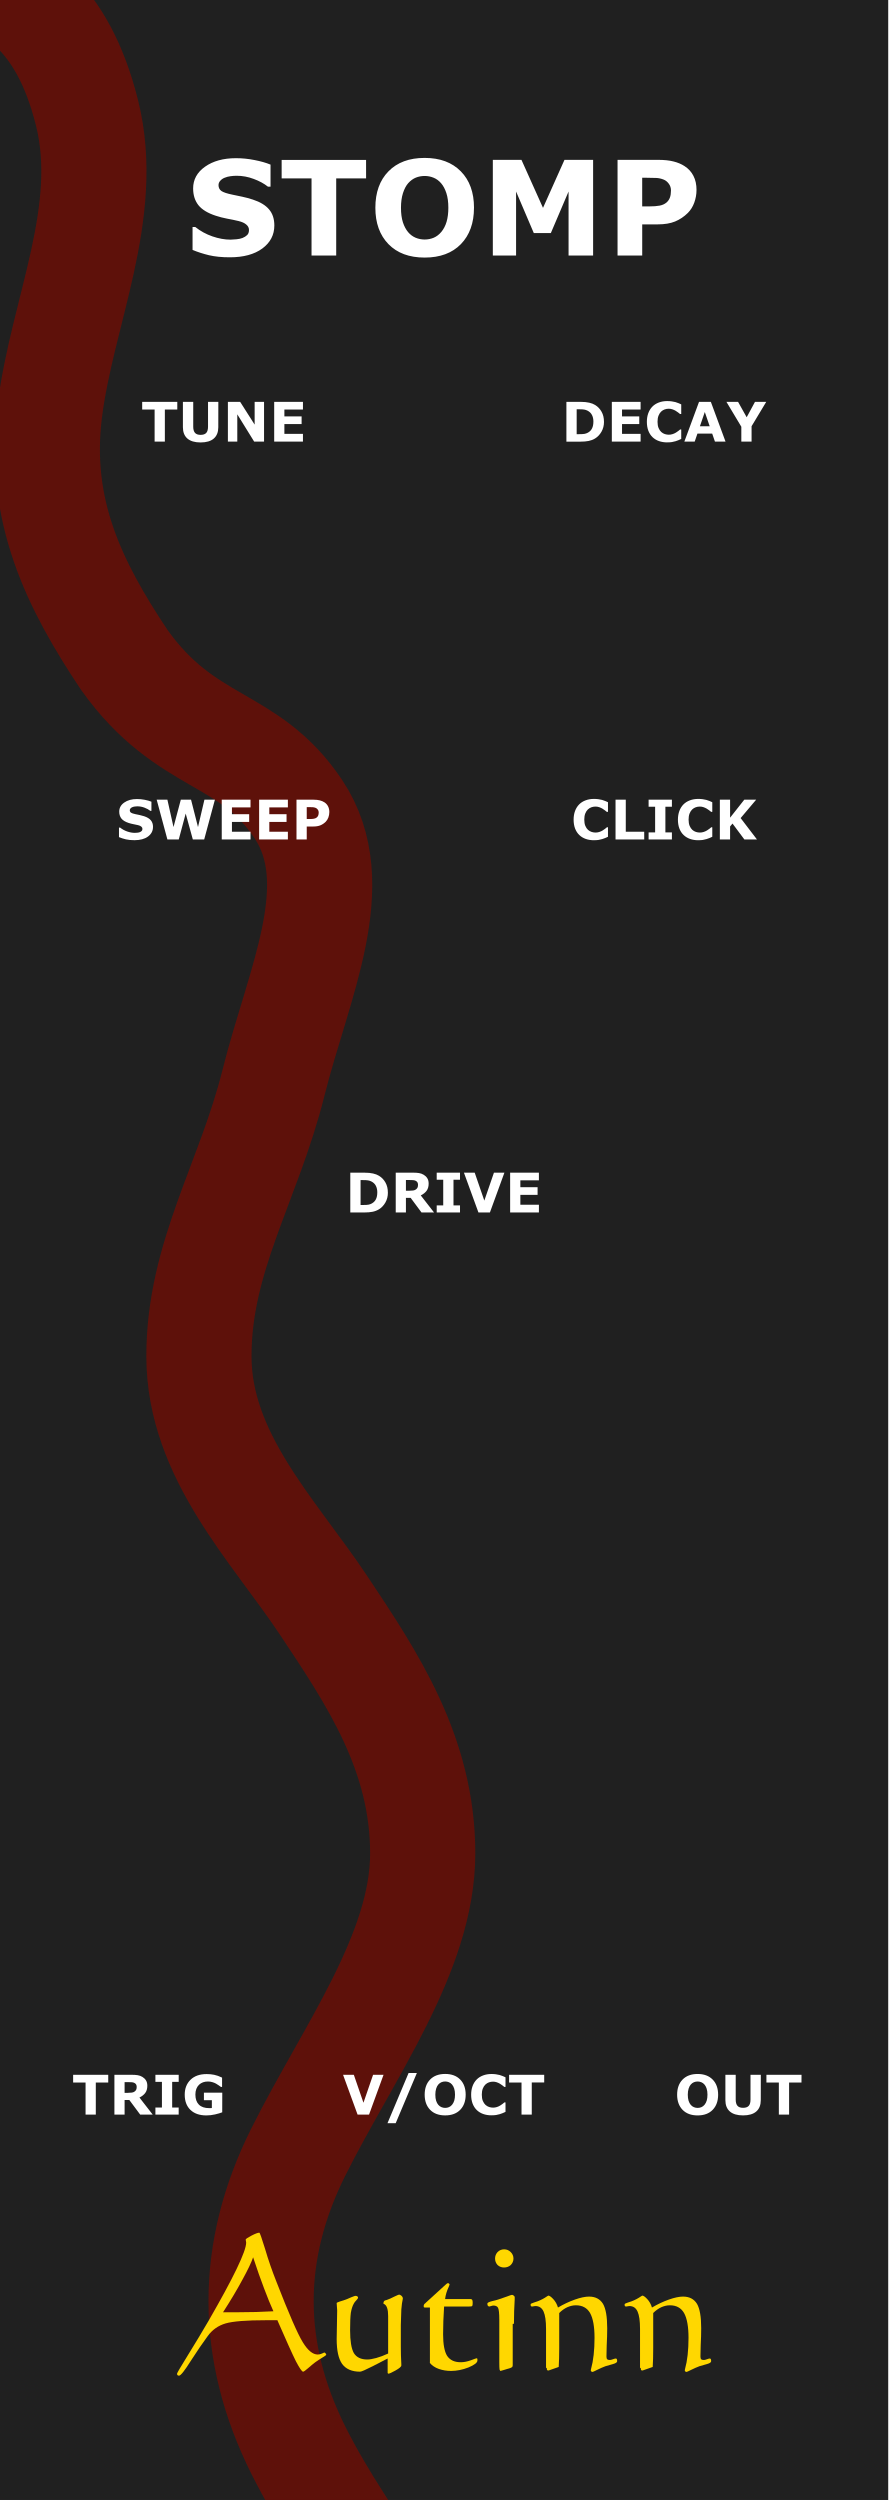
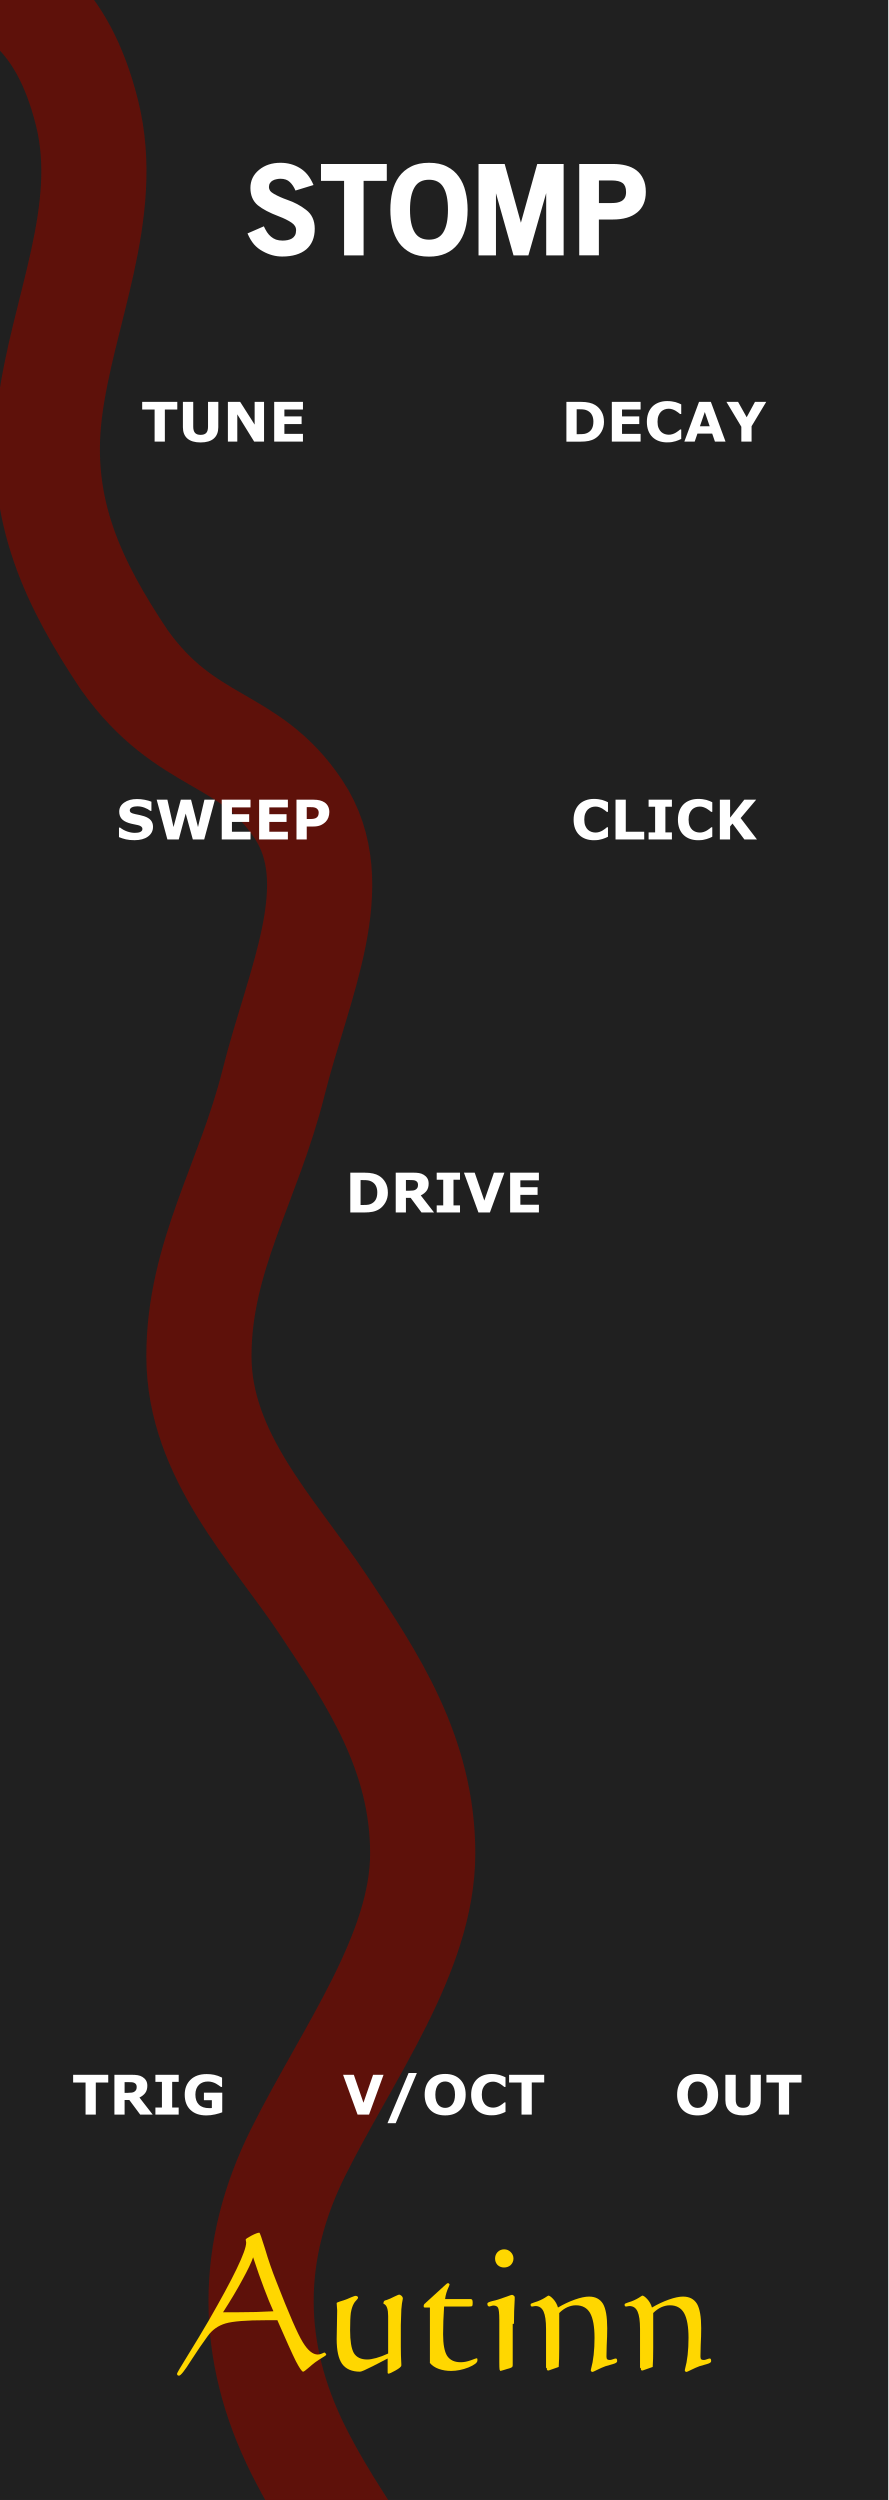
<svg xmlns="http://www.w3.org/2000/svg" width="135" height="380" viewBox="0 0 35.719 100.542" version="1.1" id="svg8">
  <defs id="defs2" />
  <g transform="translate(0,-196.4583)" id="layer1">
    <path id="rect817" d="M 2.5e-7,196.458 H 35.719 V 297 H 2.5e-7 Z" style="fill:#202020;fill-opacity:1;stroke:none" />
    <path style="fill:none;stroke:#5e110a;stroke-width:4.23;stroke-linecap:butt;stroke-linejoin:miter;stroke-opacity:1" d="m -1.5,195.0 c 2.0,1.0 4.0,2.0 5.0,6.0 1.0,4.0 -1.0,8.0 -1.5,12.0 -0.5,4.0 1.0,7.0 3.0,10.0 2.5,3.5 5.0,3.0 7.0,6.0 2.0,3.0 0.0,7.0 -1.0,11.0 -1.0,4.0 -3.0,7.0 -3.0,11.0 0.0,4.0 3.0,7.0 5.0,10.0 2.0,3.0 4.0,6.0 4.0,10.0 0.0,4.0 -3.0,8.0 -5.0,12.0 -2.0,4.0 -2.0,8.0 0.0,12.0 2.0,4.0 5.0,7.0 6.0,11.0" id="path685_stomp" />
    <g transform="translate(5.95, 0)" style="fill:#ffd700" id="g6">
      <path d="m 5.05,289.42 q -0.17,-0.37 -0.38,-0.93 -0.21,-0.55 -0.44,-1.25 -0.11,0.32 -0.43,0.90 -0.31,0.58 -0.78,1.31 0.10,0.00 0.22,0.00 0.12,0 0.36,0 0.39,0 0.75,-0.01 0.36,-0.01 0.70,-0.03 z m 0.14,0.35 q -0.09,0 -0.24,0.00 -0.14,0.00 -0.19,0.00 -1.20,0 -1.64,0.13 -0.44,0.13 -0.71,0.50 -0.31,0.42 -0.69,1.01 -0.37,0.59 -0.47,0.59 -0.04,0 -0.06,-0.02 -0.02,-0.02 -0.02,-0.06 0,-0.04 0.44,-0.75 0.44,-0.71 0.83,-1.38 0.75,-1.30 1.13,-2.09 0.38,-0.79 0.38,-1.05 0,-0.03 -0.01,-0.07 -0.01,-0.04 -0.01,-0.05 0,-0.04 0.23,-0.16 0.23,-0.12 0.32,-0.12 0.03,0 0.23,0.65 0.19,0.65 0.46,1.33 0.75,1.93 1.06,2.43 0.30,0.49 0.60,0.49 0.08,0 0.17,-0.04 0.08,-0.04 0.10,-0.04 0.02,0 0.04,0.03 0.03,0.03 0.03,0.06 0,0.02 -0.15,0.11 -0.15,0.09 -0.29,0.19 -0.12,0.09 -0.29,0.24 -0.16,0.14 -0.20,0.14 -0.07,0 -0.29,-0.42 -0.21,-0.42 -0.75,-1.66 z" id="path1" />
      <path d="m 9.64,291.31 q -0.24,0.12 -0.60,0.31 -0.43,0.22 -0.51,0.22 -0.49,0 -0.72,-0.31 -0.22,-0.31 -0.22,-1.00 0,-0.16 0.01,-0.55 0.01,-0.39 0.01,-0.61 0,-0.04 -0.01,-0.14 -0.01,-0.09 -0.01,-0.15 0,-0.02 0.12,-0.06 0.09,-0.03 0.16,-0.05 0.15,-0.05 0.30,-0.12 0.15,-0.06 0.17,-0.06 0.05,0 0.08,0.02 0.03,0.02 0.03,0.05 0,0.04 -0.07,0.11 -0.07,0.07 -0.10,0.13 -0.08,0.14 -0.12,0.37 -0.03,0.23 -0.03,0.70 0,0.65 0.15,0.92 0.16,0.26 0.54,0.26 0.14,0 0.36,-0.06 0.22,-0.06 0.48,-0.18 v -1.51 q 0,-0.40 -0.16,-0.48 -0.03,-0.01 -0.03,-0.02 0,-0.11 0.08,-0.13 0.02,0.00 0.04,-0.01 0.15,-0.05 0.32,-0.14 0.17,-0.08 0.19,-0.08 0.04,0 0.10,0.05 0.05,0.05 0.05,0.09 0,0.00 -0.00,0.03 -0.04,0.17 -0.06,0.43 -0.01,0.23 -0.02,0.63 -0.00,0.38 -0.00,0.86 0,0.36 0.02,0.70 0.00,0.05 0.00,0.06 0,0.07 -0.23,0.20 -0.23,0.13 -0.29,0.13 -0.02,0 -0.03,-0.03 -0.00,-0.02 -0.00,-0.09 v -0.10 q 0,-0.07 0,-0.17 0.00,-0.09 0.00,-0.21 z" id="path2" />
      <path d="m 11.34,291.48 q 0.00,-0.30 0.00,-0.60 0.00,-0.29 0.00,-0.65 0,-0.21 -0.00,-0.46 0,-0.24 -0.00,-0.51 h -0.19 q -0.04,0 -0.05,-0.01 -0.01,-0.01 -0.01,-0.05 0.00,-0.07 0.06,-0.11 0.02,-0.01 0.02,-0.02 l 0.79,-0.72 q 0.05,-0.05 0.07,-0.06 0.02,-0.01 0.04,-0.01 0.02,0 0.04,0.02 0.02,0.01 0.02,0.04 0,0.01 -0.03,0.08 -0.12,0.25 -0.15,0.50 h 1.03 q 0.04,0 0.06,0.03 0.02,0.03 0.02,0.12 0,0.10 -0.02,0.13 -0.02,0.02 -0.15,0.02 h -0.98 q -0.02,0.30 -0.03,0.58 -0.01,0.28 -0.01,0.53 0,0.61 0.16,0.87 0.17,0.26 0.55,0.26 0.19,0 0.41,-0.08 0.21,-0.08 0.23,-0.08 0.01,0 0.02,0.01 0.01,0.01 0.01,0.03 v 0.05 q 0,0.13 -0.36,0.28 -0.36,0.14 -0.70,0.14 -0.26,0 -0.49,-0.08 -0.23,-0.08 -0.37,-0.25 z" id="path3" />
      <path d="m 14.67,289.92 v 1.55 q 0,0.04 -0.00,0.10 0,0.01 0,0.01 0,0.04 -0.02,0.07 -0.02,0.02 -0.07,0.04 -0.12,0.04 -0.26,0.08 -0.13,0.04 -0.14,0.04 -0.02,0 -0.04,-0.06 -0.01,-0.06 -0.01,-0.31 v -1.69 q 0,-0.38 -0.05,-0.48 -0.05,-0.09 -0.19,-0.09 -0.03,0 -0.09,0.02 -0.05,0.02 -0.07,0.02 -0.03,0 -0.06,-0.03 -0.02,-0.03 -0.02,-0.09 0.00,-0.05 0.20,-0.10 0.14,-0.03 0.23,-0.06 0.16,-0.05 0.35,-0.12 0.18,-0.07 0.21,-0.07 0.03,0 0.07,0.03 0.04,0.03 0.04,0.06 0,0.01 -0.00,0.08 -0.03,0.47 -0.03,0.99 z m -0.34,-3.00 q 0.15,0 0.26,0.11 0.11,0.11 0.11,0.26 0,0.15 -0.11,0.26 -0.11,0.10 -0.27,0.10 -0.15,0 -0.26,-0.10 -0.10,-0.11 -0.10,-0.26 0,-0.15 0.10,-0.26 0.11,-0.11 0.26,-0.11 z" id="path4" />
      <path d="m 16.01,291.70 v -1.58 q 0,-0.48 -0.10,-0.70 -0.10,-0.22 -0.33,-0.22 -0.03,0 -0.07,0.01 -0.04,0.01 -0.06,0.01 -0.03,0 -0.05,-0.02 -0.01,-0.02 -0.01,-0.07 0,-0.03 0.13,-0.07 0.09,-0.03 0.15,-0.05 0.21,-0.08 0.38,-0.20 0.04,-0.03 0.05,-0.03 0.07,0 0.20,0.14 0.13,0.14 0.19,0.34 0.34,-0.20 0.68,-0.32 0.34,-0.12 0.57,-0.12 0.38,0 0.56,0.29 0.17,0.29 0.17,0.98 0,0.32 -0.02,0.70 -0.01,0.38 -0.01,0.44 0,0.08 0.03,0.11 0.03,0.03 0.11,0.03 0.04,0 0.12,-0.03 0.08,-0.03 0.12,-0.03 0.02,0 0.04,0.03 0.01,0.03 0.01,0.08 0,0.07 -0.19,0.12 -0.16,0.04 -0.28,0.08 -0.16,0.06 -0.34,0.15 -0.16,0.08 -0.18,0.08 -0.03,0 -0.05,-0.02 -0.02,-0.02 -0.02,-0.05 0,-0.00 0.01,-0.05 0.14,-0.50 0.14,-1.25 0,-0.68 -0.18,-1.00 -0.18,-0.31 -0.57,-0.31 -0.17,0 -0.35,0.08 -0.17,0.08 -0.32,0.23 0,0.04 0.00,0.20 0.00,0.15 0.00,0.25 0,0.52 -0.00,0.97 -0.00,0.44 -0.02,0.75 l -0.40,0.14 q -0.00,0 -0.01,0.00 -0.01,0.00 -0.02,0.00 -0.03,0 -0.04,-0.02 -0.01,-0.02 -0.01,-0.09 z" id="path5" />
      <path d="m 19.79,291.70 v -1.58 q 0,-0.48 -0.10,-0.70 -0.10,-0.22 -0.33,-0.22 -0.03,0 -0.07,0.01 -0.04,0.01 -0.06,0.01 -0.03,0 -0.05,-0.02 -0.01,-0.02 -0.01,-0.07 0,-0.03 0.13,-0.07 0.09,-0.03 0.15,-0.05 0.21,-0.08 0.38,-0.20 0.04,-0.03 0.05,-0.03 0.07,0 0.20,0.14 0.13,0.14 0.19,0.34 0.34,-0.20 0.68,-0.32 0.34,-0.12 0.57,-0.12 0.38,0 0.56,0.29 0.17,0.29 0.17,0.98 0,0.32 -0.02,0.70 -0.01,0.38 -0.01,0.44 0,0.08 0.03,0.11 0.03,0.03 0.11,0.03 0.04,0 0.12,-0.03 0.08,-0.03 0.12,-0.03 0.02,0 0.04,0.03 0.01,0.03 0.01,0.08 0,0.07 -0.19,0.12 -0.16,0.04 -0.28,0.08 -0.16,0.06 -0.34,0.15 -0.16,0.08 -0.18,0.08 -0.03,0 -0.05,-0.02 -0.02,-0.02 -0.02,-0.05 0,-0.00 0.01,-0.05 0.14,-0.50 0.14,-1.25 0,-0.68 -0.18,-1.00 -0.18,-0.31 -0.57,-0.31 -0.17,0 -0.35,0.08 -0.17,0.08 -0.32,0.23 0,0.04 0.00,0.20 0.00,0.15 0.00,0.25 0,0.52 -0.00,0.97 -0.00,0.44 -0.02,0.75 l -0.40,0.14 q -0.00,0 -0.01,0.00 -0.01,0.00 -0.02,0.00 -0.03,0 -0.04,-0.02 -0.01,-0.02 -0.01,-0.09 z" id="path6" />
    </g>
-     <path d="m 11.033,205.527 q 0,0.568 -0.483,0.925 -0.481,0.354 -1.307,0.354 -0.478,0 -0.835,-0.083 -0.354,-0.085 -0.664,-0.214 v -0.922 h 0.109 q 0.307,0.245 0.687,0.377 0.382,0.132 0.734,0.132 0.09,0 0.238,-0.015 0.147,-0.015 0.24,-0.052 0.114,-0.046 0.186,-0.116 0.075,-0.07 0.075,-0.207 0,-0.127 -0.109,-0.217 -0.106,-0.093 -0.313,-0.142 -0.217,-0.052 -0.46,-0.096 -0.24,-0.046 -0.452,-0.116 -0.486,-0.158 -0.7,-0.426 -0.212,-0.271 -0.212,-0.672 0,-0.537 0.481,-0.876 0.483,-0.341 1.24,-0.341 0.38,0 0.749,0.075 0.372,0.072 0.643,0.183 v 0.886 h -0.106 q -0.233,-0.186 -0.571,-0.31 -0.336,-0.127 -0.687,-0.127 -0.124,0 -0.248,0.018 -0.121,0.015 -0.235,0.062 -0.101,0.039 -0.173,0.119 -0.072,0.077 -0.072,0.178 0,0.152 0.116,0.235 0.116,0.08 0.439,0.147 0.212,0.044 0.406,0.085 0.196,0.041 0.421,0.114 0.442,0.145 0.651,0.395 0.212,0.248 0.212,0.646 z m 3.69,-1.894 h -1.202 v 3.103 h -0.992 v -3.103 h -1.202 v -0.744 h 3.395 z m 4.339,1.181 q 0,0.92 -0.527,1.463 -0.527,0.54 -1.457,0.54 -0.928,0 -1.455,-0.54 -0.527,-0.543 -0.527,-1.463 0,-0.928 0.527,-1.465 0.527,-0.54 1.455,-0.54 0.925,0 1.455,0.54 0.53,0.537 0.53,1.465 z m -1.315,0.974 q 0.145,-0.176 0.214,-0.413 0.07,-0.24 0.07,-0.563 0,-0.346 -0.08,-0.589 -0.08,-0.243 -0.209,-0.393 -0.132,-0.155 -0.305,-0.225 -0.171,-0.07 -0.357,-0.07 -0.189,0 -0.357,0.067 -0.165,0.067 -0.305,0.222 -0.129,0.145 -0.212,0.401 -0.08,0.253 -0.08,0.589 0,0.344 0.078,0.587 0.08,0.24 0.209,0.393 0.129,0.152 0.302,0.225 0.173,0.072 0.364,0.072 0.191,0 0.364,-0.072 0.173,-0.075 0.302,-0.23 z m 6.106,0.948 h -0.987 v -2.576 l -0.713,1.672 h -0.685 l -0.713,-1.672 v 2.576 h -0.935 v -3.848 h 1.152 l 0.866,1.93 0.863,-1.93 h 1.152 z m 4.158,-2.633 q 0,0.258 -0.09,0.506 -0.09,0.245 -0.258,0.413 -0.23,0.227 -0.514,0.344 -0.282,0.116 -0.703,0.116 h -0.618 v 1.253 h -0.992 v -3.848 h 1.633 q 0.367,0 0.618,0.065 0.253,0.062 0.447,0.189 0.233,0.152 0.354,0.39 0.124,0.238 0.124,0.571 z m -1.026,0.023 q 0,-0.163 -0.088,-0.279 -0.088,-0.119 -0.204,-0.165 -0.155,-0.062 -0.302,-0.067 -0.147,-0.008 -0.393,-0.008 h -0.171 v 1.152 h 0.284 q 0.253,0 0.416,-0.031 0.165,-0.031 0.276,-0.124 0.096,-0.083 0.137,-0.196 0.044,-0.116 0.044,-0.282 z" id="text6" style="font-weight:bold;font-size:4px;text-anchor:middle;fill:#ffffff;stroke-width:1.323" aria-label="STOMP" />
    <path d="M 7.13,212.929 H 6.63 v 1.29 h -0.412 V 212.929 H 5.718 v -0.309 h 1.412 z m 1.649,0.711 q 0,0.296 -0.18,0.454 -0.18,0.158 -0.532,0.158 -0.351,0 -0.532,-0.158 -0.179,-0.158 -0.179,-0.453 v -1.022 h 0.415 v 0.998 q 0,0.167 0.07,0.248 0.07,0.082 0.227,0.082 0.155,0 0.226,-0.078 0.072,-0.078 0.072,-0.251 v -0.998 h 0.415 z m 1.84,0.579 h -0.397 l -0.679,-1.098 v 1.098 h -0.378 v -1.6 h 0.493 l 0.583,0.916 v -0.916 h 0.378 z m 1.565,0 h -1.157 v -1.6 h 1.157 v 0.309 h -0.747 v 0.276 h 0.693 v 0.309 h -0.693 v 0.395 h 0.747 z" id="text7" style="font-weight:bold;font-size:2.2px;text-anchor:middle;fill:#ffffff" aria-label="TUNE" />
    <path d="m 24.291,213.421 q 0,0.223 -0.102,0.401 -0.102,0.176 -0.258,0.271 -0.117,0.071 -0.257,0.099 -0.14,0.028 -0.331,0.028 h -0.564 v -1.6 h 0.58 q 0.196,0 0.337,0.033 0.142,0.032 0.238,0.092 0.165,0.101 0.26,0.273 0.096,0.171 0.096,0.403 z m -0.426,-0.003 q 0,-0.158 -0.058,-0.27 -0.057,-0.113 -0.182,-0.176 -0.063,-0.031 -0.13,-0.042 -0.066,-0.012 -0.199,-0.012 H 23.192 v 1.001 h 0.104 q 0.147,0 0.216,-0.013 0.069,-0.014 0.134,-0.049 0.113,-0.064 0.165,-0.172 0.053,-0.108 0.053,-0.267 z m 1.898,0.801 h -1.157 v -1.6 h 1.157 v 0.309 h -0.747 v 0.276 h 0.693 v 0.309 h -0.693 v 0.395 h 0.747 z m 1.069,0.031 q -0.178,0 -0.33,-0.053 -0.15,-0.053 -0.259,-0.157 -0.108,-0.104 -0.169,-0.26 -0.059,-0.156 -0.059,-0.36 0,-0.19 0.057,-0.345 0.057,-0.155 0.165,-0.265 0.104,-0.106 0.258,-0.164 0.155,-0.058 0.337,-0.058 0.101,0 0.182,0.012 0.082,0.011 0.15,0.029 0.072,0.02 0.13,0.046 0.059,0.025 0.103,0.046 v 0.388 h -0.047 q -0.03,-0.026 -0.076,-0.061 -0.045,-0.035 -0.103,-0.07 -0.059,-0.034 -0.128,-0.058 -0.069,-0.024 -0.147,-0.024 -0.087,0 -0.165,0.028 -0.078,0.027 -0.145,0.09 -0.063,0.061 -0.103,0.162 -0.039,0.101 -0.039,0.245 0,0.15 0.042,0.251 0.043,0.101 0.107,0.159 0.066,0.059 0.146,0.085 0.081,0.025 0.159,0.025 0.075,0 0.148,-0.023 0.074,-0.023 0.136,-0.061 0.053,-0.031 0.098,-0.067 0.045,-0.035 0.074,-0.061 h 0.043 v 0.382 q -0.06,0.027 -0.115,0.051 -0.055,0.024 -0.115,0.041 -0.078,0.023 -0.147,0.034 -0.069,0.012 -0.189,0.012 z m 2.347,-0.031 h -0.426 l -0.111,-0.323 h -0.593 l -0.111,0.323 h -0.416 l 0.591,-1.6 h 0.475 z m -0.637,-0.617 -0.197,-0.574 -0.197,0.574 z m 2.274,-0.983 -0.59,0.981 v 0.619 h -0.412 v -0.599 l -0.599,-1 h 0.468 l 0.346,0.619 0.334,-0.619 z" id="text8" style="font-weight:bold;font-size:2.2px;text-anchor:middle;fill:#ffffff" aria-label="DECAY" />
    <path d="m 6.153,229.716 q 0,0.236 -0.201,0.385 -0.2,0.147 -0.544,0.147 -0.199,0 -0.347,-0.034 -0.147,-0.035 -0.276,-0.089 v -0.384 h 0.045 q 0.128,0.102 0.286,0.157 0.159,0.055 0.305,0.055 0.038,0 0.099,-0.006 0.061,-0.006 0.1,-0.021 0.047,-0.019 0.077,-0.048 0.031,-0.029 0.031,-0.086 0,-0.053 -0.045,-0.09 -0.044,-0.039 -0.13,-0.059 -0.09,-0.021 -0.191,-0.04 -0.1,-0.019 -0.188,-0.048 -0.202,-0.066 -0.291,-0.177 -0.088,-0.113 -0.088,-0.279 0,-0.223 0.2,-0.364 0.201,-0.142 0.516,-0.142 0.158,0 0.312,0.031 0.155,0.03 0.267,0.076 v 0.368 h -0.044 q -0.097,-0.077 -0.237,-0.129 -0.14,-0.053 -0.286,-0.053 -0.052,0 -0.103,0.008 -0.05,0.006 -0.098,0.026 -0.042,0.016 -0.072,0.049 -0.03,0.032 -0.03,0.074 0,0.063 0.048,0.098 0.048,0.033 0.183,0.061 0.088,0.018 0.169,0.035 0.082,0.017 0.175,0.047 0.184,0.06 0.271,0.164 0.088,0.103 0.088,0.269 z m 2.49,-1.097 -0.431,1.6 h -0.457 l -0.287,-1.042 -0.279,1.042 h -0.457 l -0.431,-1.6 h 0.431 l 0.246,1.101 0.294,-1.101 h 0.411 l 0.28,1.101 0.258,-1.101 z m 1.432,1.6 H 8.918 v -1.6 h 1.157 v 0.309 H 9.328 v 0.276 h 0.693 v 0.309 H 9.328 v 0.395 h 0.747 z m 1.503,0 h -1.157 v -1.6 h 1.157 v 0.309 h -0.747 v 0.276 h 0.693 v 0.309 h -0.693 v 0.395 h 0.747 z m 1.666,-1.095 q 0,0.107 -0.038,0.211 -0.038,0.102 -0.107,0.172 -0.096,0.095 -0.214,0.143 -0.117,0.048 -0.292,0.048 h -0.257 v 0.521 h -0.412 v -1.6 h 0.679 q 0.153,0 0.257,0.027 0.105,0.026 0.186,0.078 0.097,0.063 0.147,0.162 0.052,0.099 0.052,0.237 z m -0.426,0.01 q 0,-0.068 -0.037,-0.116 -0.037,-0.049 -0.085,-0.069 -0.064,-0.026 -0.126,-0.028 -0.061,-0.003 -0.163,-0.003 h -0.071 v 0.479 h 0.118 q 0.105,0 0.173,-0.013 0.069,-0.013 0.115,-0.052 0.04,-0.034 0.057,-0.082 0.018,-0.048 0.018,-0.117 z" id="text9" style="font-weight:bold;font-size:2.2px;text-anchor:middle;fill:#ffffff" aria-label="SWEEP" />
    <path d="m 23.886,230.25 q -0.178,0 -0.33,-0.053 -0.15,-0.053 -0.259,-0.157 -0.108,-0.104 -0.169,-0.26 -0.059,-0.156 -0.059,-0.36 0,-0.19 0.057,-0.345 0.057,-0.155 0.165,-0.265 0.104,-0.106 0.258,-0.164 0.155,-0.058 0.337,-0.058 0.101,0 0.182,0.012 0.082,0.011 0.15,0.029 0.072,0.02 0.13,0.046 0.059,0.025 0.103,0.046 v 0.388 h -0.047 q -0.03,-0.026 -0.076,-0.061 -0.045,-0.035 -0.103,-0.07 -0.059,-0.034 -0.128,-0.058 -0.069,-0.024 -0.147,-0.024 -0.087,0 -0.165,0.028 -0.078,0.027 -0.145,0.09 -0.063,0.061 -0.103,0.162 -0.039,0.101 -0.039,0.245 0,0.15 0.042,0.251 0.043,0.101 0.107,0.159 0.066,0.059 0.146,0.085 0.081,0.025 0.159,0.025 0.075,0 0.148,-0.023 0.074,-0.023 0.136,-0.061 0.053,-0.031 0.098,-0.067 0.045,-0.035 0.074,-0.061 h 0.043 v 0.382 q -0.06,0.027 -0.115,0.051 -0.055,0.024 -0.115,0.041 -0.078,0.023 -0.147,0.034 -0.069,0.012 -0.189,0.012 z m 2.023,-0.031 h -1.154 v -1.6 h 0.412 v 1.29 h 0.741 z m 1.113,0 h -0.937 v -0.284 h 0.262 v -1.032 h -0.262 v -0.284 h 0.937 v 0.284 h -0.262 v 1.032 h 0.262 z m 1.059,0.031 q -0.178,0 -0.33,-0.053 -0.15,-0.053 -0.259,-0.157 -0.108,-0.104 -0.169,-0.26 -0.059,-0.156 -0.059,-0.36 0,-0.19 0.057,-0.345 0.057,-0.155 0.165,-0.265 0.104,-0.106 0.258,-0.164 0.155,-0.058 0.337,-0.058 0.101,0 0.182,0.012 0.082,0.011 0.15,0.029 0.072,0.02 0.13,0.046 0.059,0.025 0.103,0.046 v 0.388 h -0.047 q -0.03,-0.026 -0.076,-0.061 -0.045,-0.035 -0.103,-0.07 -0.059,-0.034 -0.128,-0.058 -0.069,-0.024 -0.147,-0.024 -0.087,0 -0.165,0.028 -0.078,0.027 -0.145,0.09 -0.063,0.061 -0.103,0.162 -0.039,0.101 -0.039,0.245 0,0.15 0.042,0.251 0.043,0.101 0.107,0.159 0.066,0.059 0.146,0.085 0.081,0.025 0.159,0.025 0.075,0 0.148,-0.023 0.074,-0.023 0.136,-0.061 0.053,-0.031 0.098,-0.067 0.045,-0.035 0.074,-0.061 h 0.043 v 0.382 q -0.06,0.027 -0.115,0.051 -0.055,0.024 -0.115,0.041 -0.078,0.023 -0.147,0.034 -0.069,0.012 -0.189,0.012 z m 2.362,-0.031 h -0.506 l -0.478,-0.64 -0.097,0.117 v 0.523 h -0.412 v -1.6 h 0.412 v 0.724 l 0.571,-0.724 h 0.478 l -0.625,0.74 z" id="text10" style="font-weight:bold;font-size:2.2px;text-anchor:middle;fill:#ffffff" aria-label="CLICK" />
    <path d="m 15.6,244.421 q 0,0.223 -0.102,0.401 -0.102,0.176 -0.258,0.271 -0.117,0.071 -0.257,0.099 -0.14,0.028 -0.331,0.028 h -0.564 v -1.6 h 0.58 q 0.196,0 0.337,0.033 0.142,0.032 0.238,0.092 0.165,0.101 0.26,0.273 0.096,0.171 0.096,0.403 z m -0.426,-0.003 q 0,-0.158 -0.058,-0.27 -0.057,-0.113 -0.182,-0.176 -0.063,-0.031 -0.13,-0.042 -0.066,-0.012 -0.199,-0.012 h -0.104 v 1.001 h 0.104 q 0.147,0 0.216,-0.013 0.069,-0.014 0.134,-0.049 0.113,-0.064 0.165,-0.172 0.053,-0.108 0.053,-0.267 z m 1.638,-0.308 q 0,-0.06 -0.025,-0.103 -0.025,-0.043 -0.085,-0.068 -0.042,-0.017 -0.098,-0.02 -0.056,-0.004 -0.13,-0.004 h -0.149 v 0.431 h 0.127 q 0.099,0 0.165,-0.01 0.067,-0.01 0.112,-0.044 0.043,-0.033 0.062,-0.073 0.02,-0.041 0.02,-0.108 z m 0.643,1.109 h -0.504 l -0.436,-0.587 h -0.19 v 0.587 h -0.41 v -1.6 h 0.692 q 0.142,0 0.244,0.016 0.102,0.016 0.191,0.07 0.09,0.054 0.143,0.14 0.054,0.085 0.054,0.214 0,0.177 -0.083,0.289 -0.082,0.112 -0.234,0.186 z m 1.045,0 h -0.937 v -0.284 h 0.262 v -1.032 h -0.262 v -0.284 h 0.937 v 0.284 h -0.262 v 1.032 h 0.262 z m 1.786,-1.6 -0.583,1.6 h -0.462 l -0.583,-1.6 h 0.433 l 0.387,1.124 0.387,-1.124 z m 1.387,1.6 h -1.157 v -1.6 h 1.157 v 0.309 H 20.927 v 0.276 h 0.693 v 0.309 H 20.927 v 0.395 h 0.747 z" id="text11" style="font-weight:bold;font-size:2.2px;text-anchor:middle;fill:#ffffff" aria-label="DRIVE" />
    <path d="M 4.353,280.21 H 3.853 V 281.5 h -0.412 v -1.29 H 2.941 v -0.309 h 1.412 z m 1.145,0.18 q 0,-0.06 -0.025,-0.103 -0.025,-0.043 -0.085,-0.068 -0.042,-0.017 -0.098,-0.02 -0.056,-0.004 -0.13,-0.004 H 5.011 v 0.431 h 0.127 q 0.099,0 0.165,-0.01 0.067,-0.01 0.112,-0.044 0.043,-0.033 0.062,-0.073 0.02,-0.041 0.02,-0.108 z M 6.141,281.5 H 5.637 L 5.201,280.913 H 5.011 V 281.5 H 4.601 v -1.6 h 0.692 q 0.142,0 0.244,0.016 0.102,0.016 0.191,0.07 0.09,0.054 0.143,0.14 0.054,0.085 0.054,0.214 0,0.177 -0.083,0.289 -0.082,0.112 -0.234,0.186 z m 1.045,0 H 6.25 v -0.284 h 0.262 v -1.032 H 6.25 v -0.284 h 0.937 v 0.284 H 6.924 v 1.032 h 0.262 z m 1.751,-0.091 q -0.107,0.042 -0.285,0.084 -0.177,0.041 -0.353,0.041 -0.408,0 -0.639,-0.221 -0.231,-0.222 -0.231,-0.613 0,-0.373 0.233,-0.6 0.233,-0.229 0.65,-0.229 0.158,0 0.301,0.029 0.143,0.028 0.318,0.113 v 0.375 h -0.046 q -0.03,-0.023 -0.088,-0.063 -0.058,-0.042 -0.112,-0.071 -0.062,-0.034 -0.146,-0.059 -0.083,-0.025 -0.176,-0.025 -0.11,0 -0.199,0.032 -0.089,0.032 -0.16,0.099 -0.068,0.065 -0.107,0.164 -0.039,0.099 -0.039,0.229 0,0.265 0.141,0.406 0.141,0.141 0.416,0.141 0.024,0 0.052,-0.001 0.029,-0.001 0.053,-0.003 V 280.921 h -0.319 v -0.302 h 0.738 z" id="text12" style="font-weight:bold;font-size:2.2px;text-anchor:middle;fill:#ffffff" aria-label="TRIG" />
    <path d="M 15.425,279.9 14.842,281.5 h -0.462 l -0.583,-1.6 h 0.433 l 0.387,1.124 0.387,-1.124 z m 1.34,-0.072 -0.852,2.02 h -0.33 l 0.849,-2.02 z m 1.963,0.872 q 0,0.382 -0.219,0.608 -0.219,0.225 -0.606,0.225 -0.386,0 -0.605,-0.225 -0.219,-0.226 -0.219,-0.608 0,-0.386 0.219,-0.609 0.219,-0.225 0.605,-0.225 0.385,0 0.605,0.225 0.22,0.223 0.22,0.609 z m -0.547,0.405 q 0.06,-0.073 0.089,-0.172 0.029,-0.1 0.029,-0.234 0,-0.144 -0.033,-0.245 -0.033,-0.101 -0.087,-0.163 -0.055,-0.064 -0.127,-0.093 -0.071,-0.029 -0.148,-0.029 -0.078,0 -0.148,0.028 -0.069,0.028 -0.127,0.092 -0.054,0.06 -0.088,0.167 -0.033,0.105 -0.033,0.245 0,0.143 0.032,0.244 0.033,0.1 0.087,0.163 0.054,0.063 0.126,0.093 0.072,0.03 0.151,0.03 0.079,0 0.151,-0.03 0.072,-0.031 0.126,-0.096 z m 1.584,0.425 q -0.178,0 -0.33,-0.053 -0.15,-0.053 -0.259,-0.157 -0.108,-0.104 -0.169,-0.26 -0.059,-0.156 -0.059,-0.36 0,-0.19 0.057,-0.345 0.057,-0.155 0.165,-0.265 0.104,-0.106 0.258,-0.164 0.155,-0.058 0.337,-0.058 0.101,0 0.182,0.012 0.082,0.011 0.15,0.029 0.072,0.02 0.13,0.046 0.059,0.025 0.103,0.046 v 0.388 h -0.047 q -0.03,-0.026 -0.076,-0.061 -0.045,-0.035 -0.103,-0.07 -0.059,-0.034 -0.128,-0.058 -0.069,-0.024 -0.147,-0.024 -0.087,0 -0.165,0.028 -0.078,0.027 -0.145,0.09 -0.063,0.061 -0.103,0.162 -0.039,0.101 -0.039,0.245 0,0.15 0.042,0.251 0.043,0.101 0.107,0.159 0.066,0.059 0.146,0.085 0.081,0.025 0.159,0.025 0.075,0 0.148,-0.023 0.074,-0.023 0.136,-0.061 0.053,-0.031 0.098,-0.067 0.045,-0.035 0.074,-0.061 h 0.043 v 0.382 q -0.06,0.027 -0.115,0.051 -0.055,0.024 -0.115,0.041 -0.078,0.023 -0.147,0.034 -0.069,0.012 -0.189,0.012 z m 2.121,-1.321 H 21.386 V 281.5 h -0.412 v -1.29 H 20.474 v -0.309 h 1.412 z" id="text13" style="font-weight:bold;font-size:2.2px;text-anchor:middle;fill:#ffffff" aria-label="V/OCT" />
    <path d="m 28.881,280.701 q 0,0.382 -0.219,0.608 -0.219,0.225 -0.606,0.225 -0.386,0 -0.605,-0.225 -0.219,-0.226 -0.219,-0.608 0,-0.386 0.219,-0.609 0.219,-0.225 0.605,-0.225 0.385,0 0.605,0.225 0.22,0.223 0.22,0.609 z m -0.547,0.405 q 0.06,-0.073 0.089,-0.172 0.029,-0.1 0.029,-0.234 0,-0.144 -0.033,-0.245 -0.033,-0.101 -0.087,-0.163 -0.055,-0.064 -0.127,-0.093 -0.071,-0.029 -0.148,-0.029 -0.078,0 -0.148,0.028 -0.069,0.028 -0.127,0.092 -0.054,0.06 -0.088,0.167 -0.033,0.105 -0.033,0.245 0,0.143 0.032,0.244 0.033,0.1 0.087,0.163 0.054,0.063 0.126,0.093 0.072,0.03 0.151,0.03 0.079,0 0.151,-0.03 0.072,-0.031 0.126,-0.096 z m 2.262,-0.185 q 0,0.296 -0.18,0.454 -0.18,0.158 -0.532,0.158 -0.351,0 -0.532,-0.158 -0.179,-0.158 -0.179,-0.453 v -1.022 h 0.415 v 0.998 q 0,0.167 0.07,0.248 0.07,0.082 0.227,0.082 0.155,0 0.226,-0.078 0.072,-0.078 0.072,-0.251 v -0.998 h 0.415 z m 1.637,-0.711 H 31.735 V 281.5 h -0.412 v -1.29 h -0.5 v -0.309 h 1.412 z" id="text14" style="font-weight:bold;font-size:2.2px;text-anchor:middle;fill:#ffffff" aria-label="OUT" />
+     <path d="m 12.312,206.492 q 0.346,-0.296 0.346,-0.835 0,-0.499 -0.351,-0.761 -0.331,-0.257 -0.751,-0.4 -0.296,-0.104 -0.533,-0.237 -0.114,-0.064 -0.163,-0.133 -0.044,-0.069 -0.044,-0.143 0,-0.094 0.04,-0.158 0.044,-0.069 0.109,-0.104 0.069,-0.04 0.148,-0.054 0.084,-0.02 0.163,-0.02 0.247,0 0.38,0.133 0.138,0.128 0.227,0.341 l 0.726,-0.222 q -0.109,-0.252 -0.242,-0.415 -0.133,-0.163 -0.306,-0.267 -0.346,-0.212 -0.78,-0.212 -0.519,0 -0.864,0.286 -0.346,0.286 -0.346,0.726 0,0.445 0.296,0.696 0.282,0.232 0.854,0.449 0.291,0.109 0.499,0.247 0.188,0.123 0.188,0.306 0,0.123 -0.044,0.207 -0.044,0.079 -0.123,0.128 -0.074,0.044 -0.173,0.064 -0.099,0.02 -0.202,0.02 -0.148,0 -0.267,-0.04 -0.114,-0.044 -0.202,-0.119 -0.089,-0.074 -0.158,-0.178 -0.069,-0.109 -0.128,-0.237 l -0.657,0.286 q 0.114,0.267 0.262,0.44 0.148,0.168 0.351,0.277 0.38,0.212 0.78,0.212 0.622,0 0.968,-0.286 z m 2.311,-2.761 h 0.933 v -0.677 h -2.647 v 0.677 h 0.929 v 2.998 h 0.785 z m 3.788,2.544 q 0.395,-0.489 0.395,-1.383 0,-0.38 -0.084,-0.721 -0.079,-0.346 -0.267,-0.603 -0.183,-0.262 -0.479,-0.41 -0.291,-0.153 -0.721,-0.153 -0.43,0 -0.726,0.153 -0.296,0.148 -0.484,0.41 -0.183,0.257 -0.267,0.603 -0.079,0.341 -0.079,0.721 0,0.38 0.079,0.726 0.084,0.341 0.267,0.603 0.188,0.257 0.484,0.41 0.296,0.148 0.726,0.148 0.756,0 1.156,-0.504 z m -0.583,-2.292 q 0.188,0.306 0.188,0.909 0,0.603 -0.188,0.909 -0.178,0.296 -0.573,0.296 -0.4,0 -0.578,-0.296 -0.188,-0.306 -0.188,-0.909 0,-0.603 0.188,-0.909 0.178,-0.296 0.578,-0.296 0.395,0 0.573,0.296 z m 4.139,2.746 h 0.701 v -3.675 h -1.062 l -0.657,2.361 -0.652,-2.361 h -1.052 v 3.675 h 0.701 v -2.499 l 0.706,2.499 h 0.598 l 0.716,-2.504 z m 3.655,-1.724 q 0.351,-0.286 0.351,-0.83 0,-0.306 -0.104,-0.519 -0.099,-0.217 -0.277,-0.351 -0.178,-0.133 -0.42,-0.193 -0.237,-0.059 -0.519,-0.059 h -1.358 v 3.675 h 0.79 v -1.442 h 0.563 q 0.632,0 0.973,-0.282 z m -0.578,-1.18 q 0.064,0.049 0.099,0.138 0.035,0.084 0.035,0.222 0,0.138 -0.049,0.227 -0.049,0.084 -0.133,0.133 -0.079,0.044 -0.188,0.064 -0.104,0.015 -0.222,0.015 h -0.499 v -0.909 h 0.499 q 0.321,0 0.459,0.109 z" id="text1" style="font-size:4.939px;font-family:OldSansBlack;-inkscape-font-specification:OldSansBlack;fill:#ffffff;stroke-width:5.564" aria-label="STOMP" />
  </g>
</svg>
